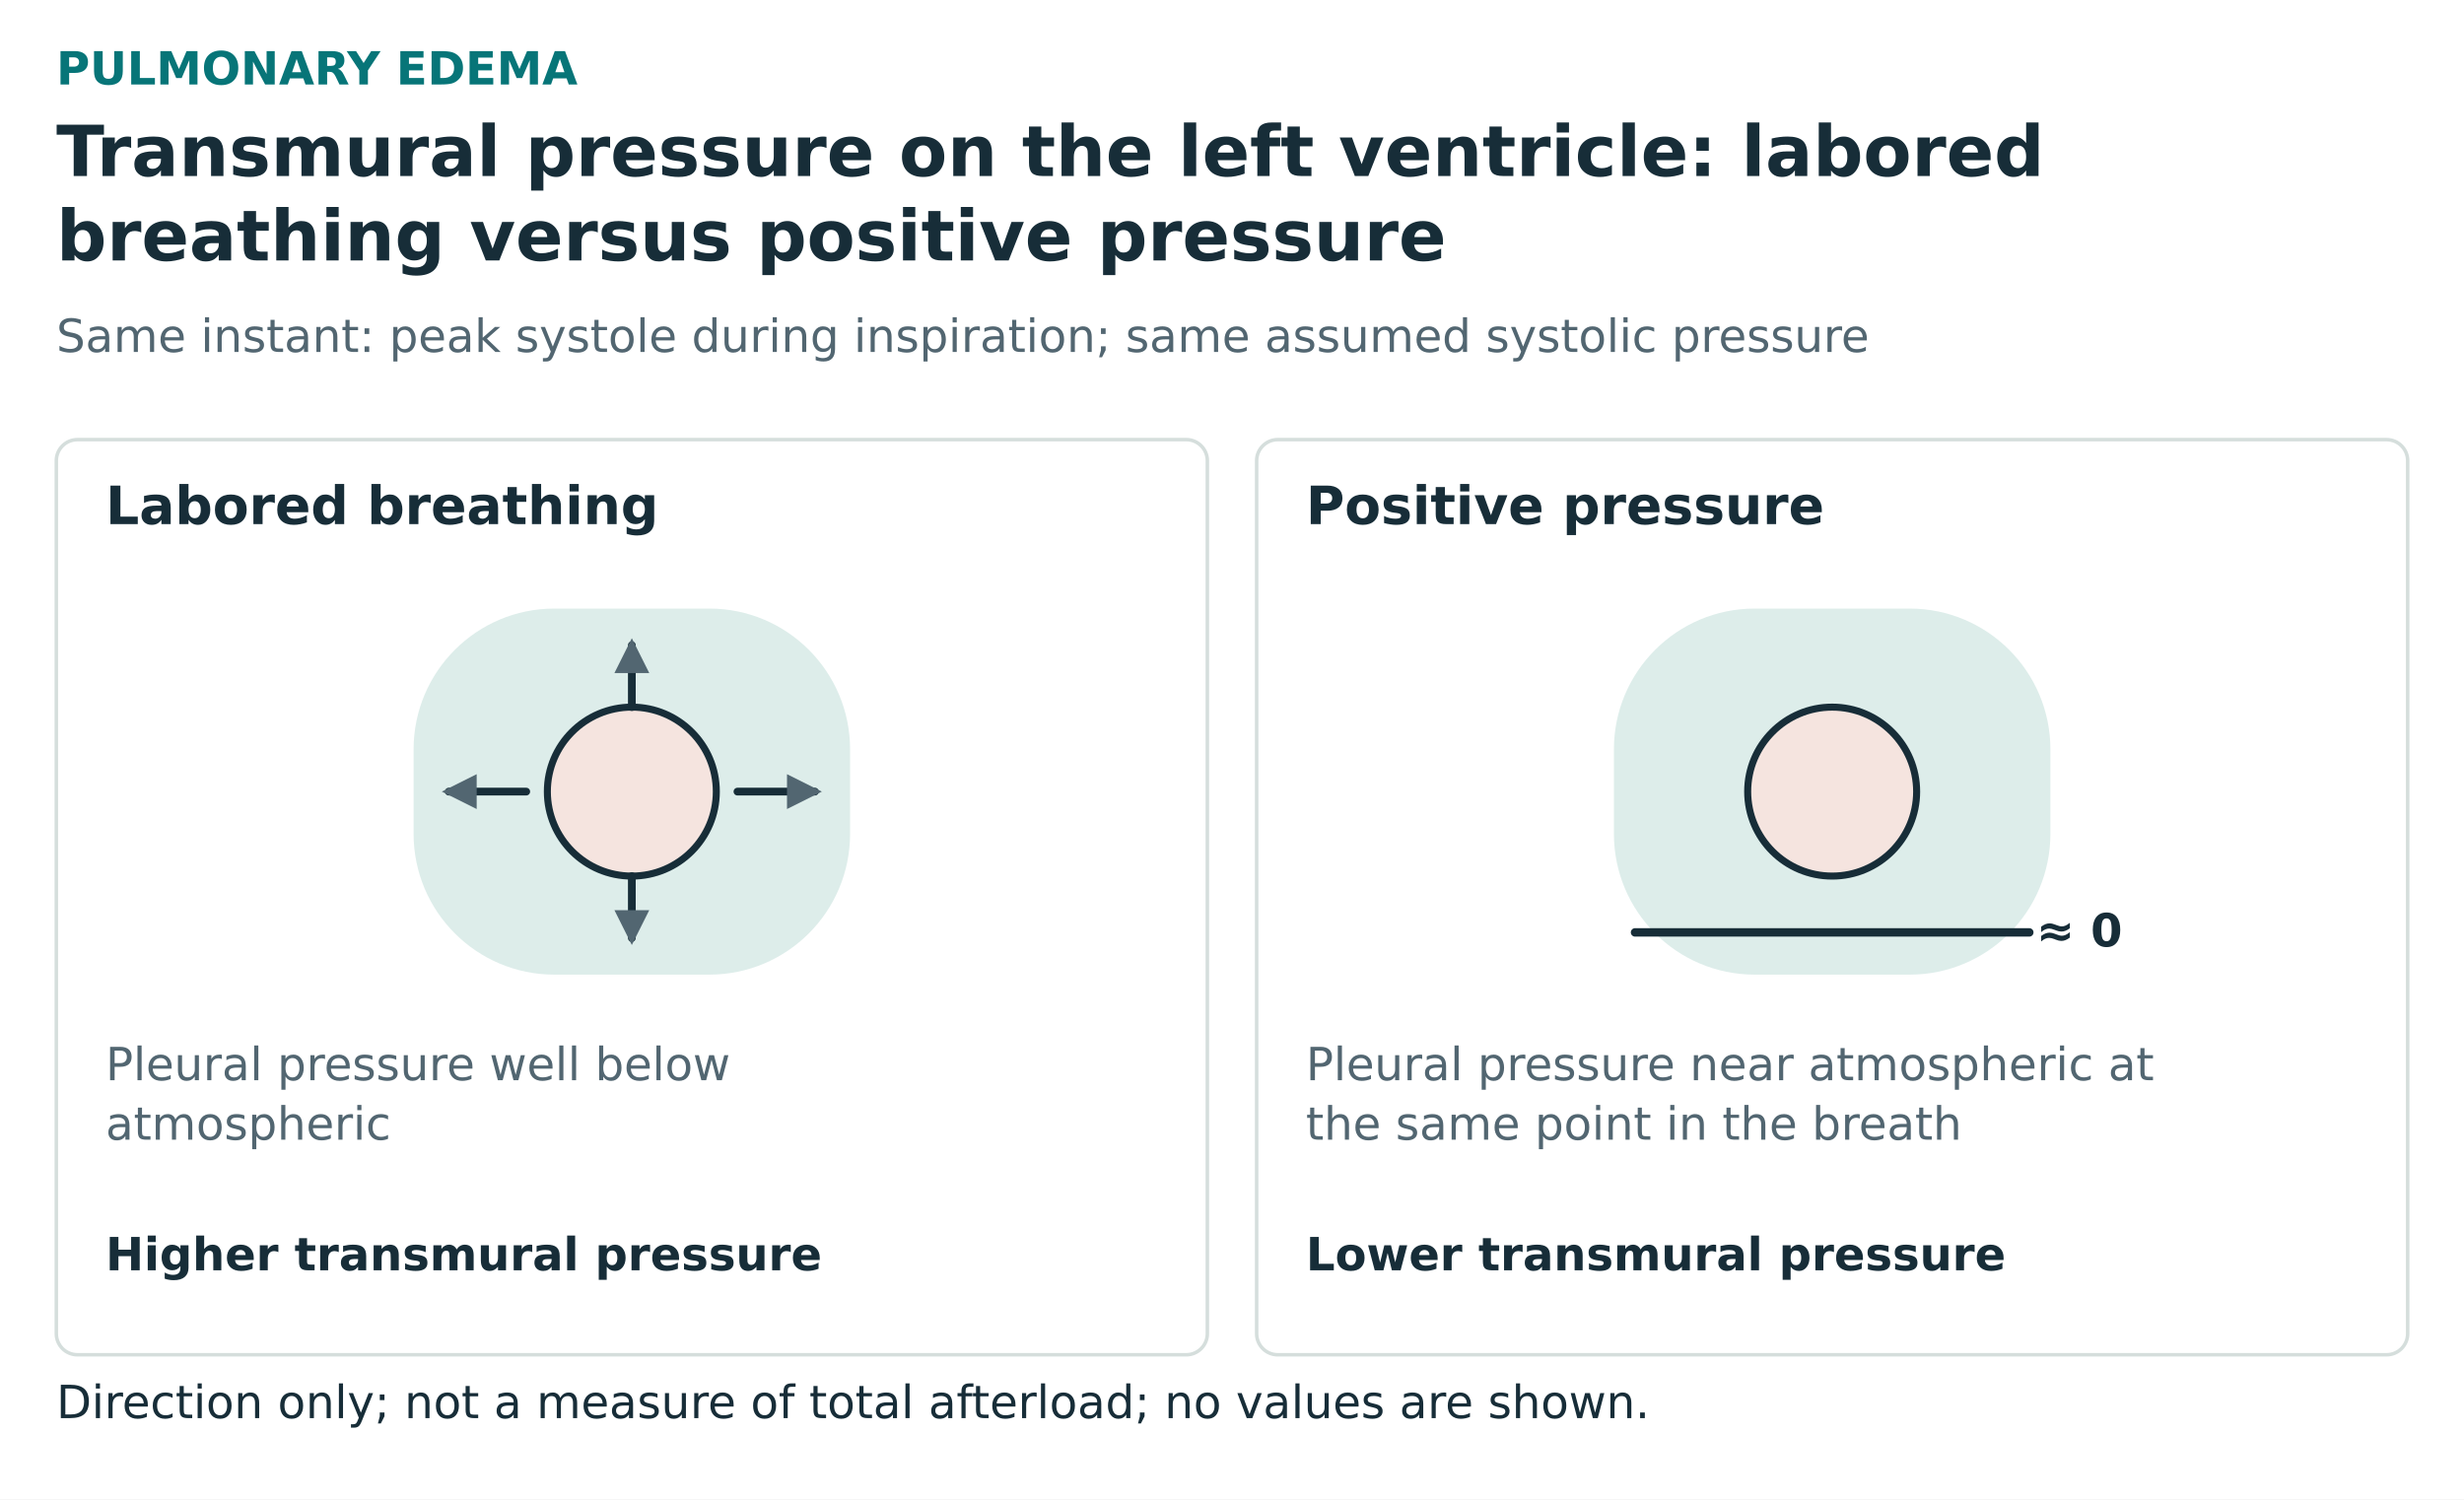
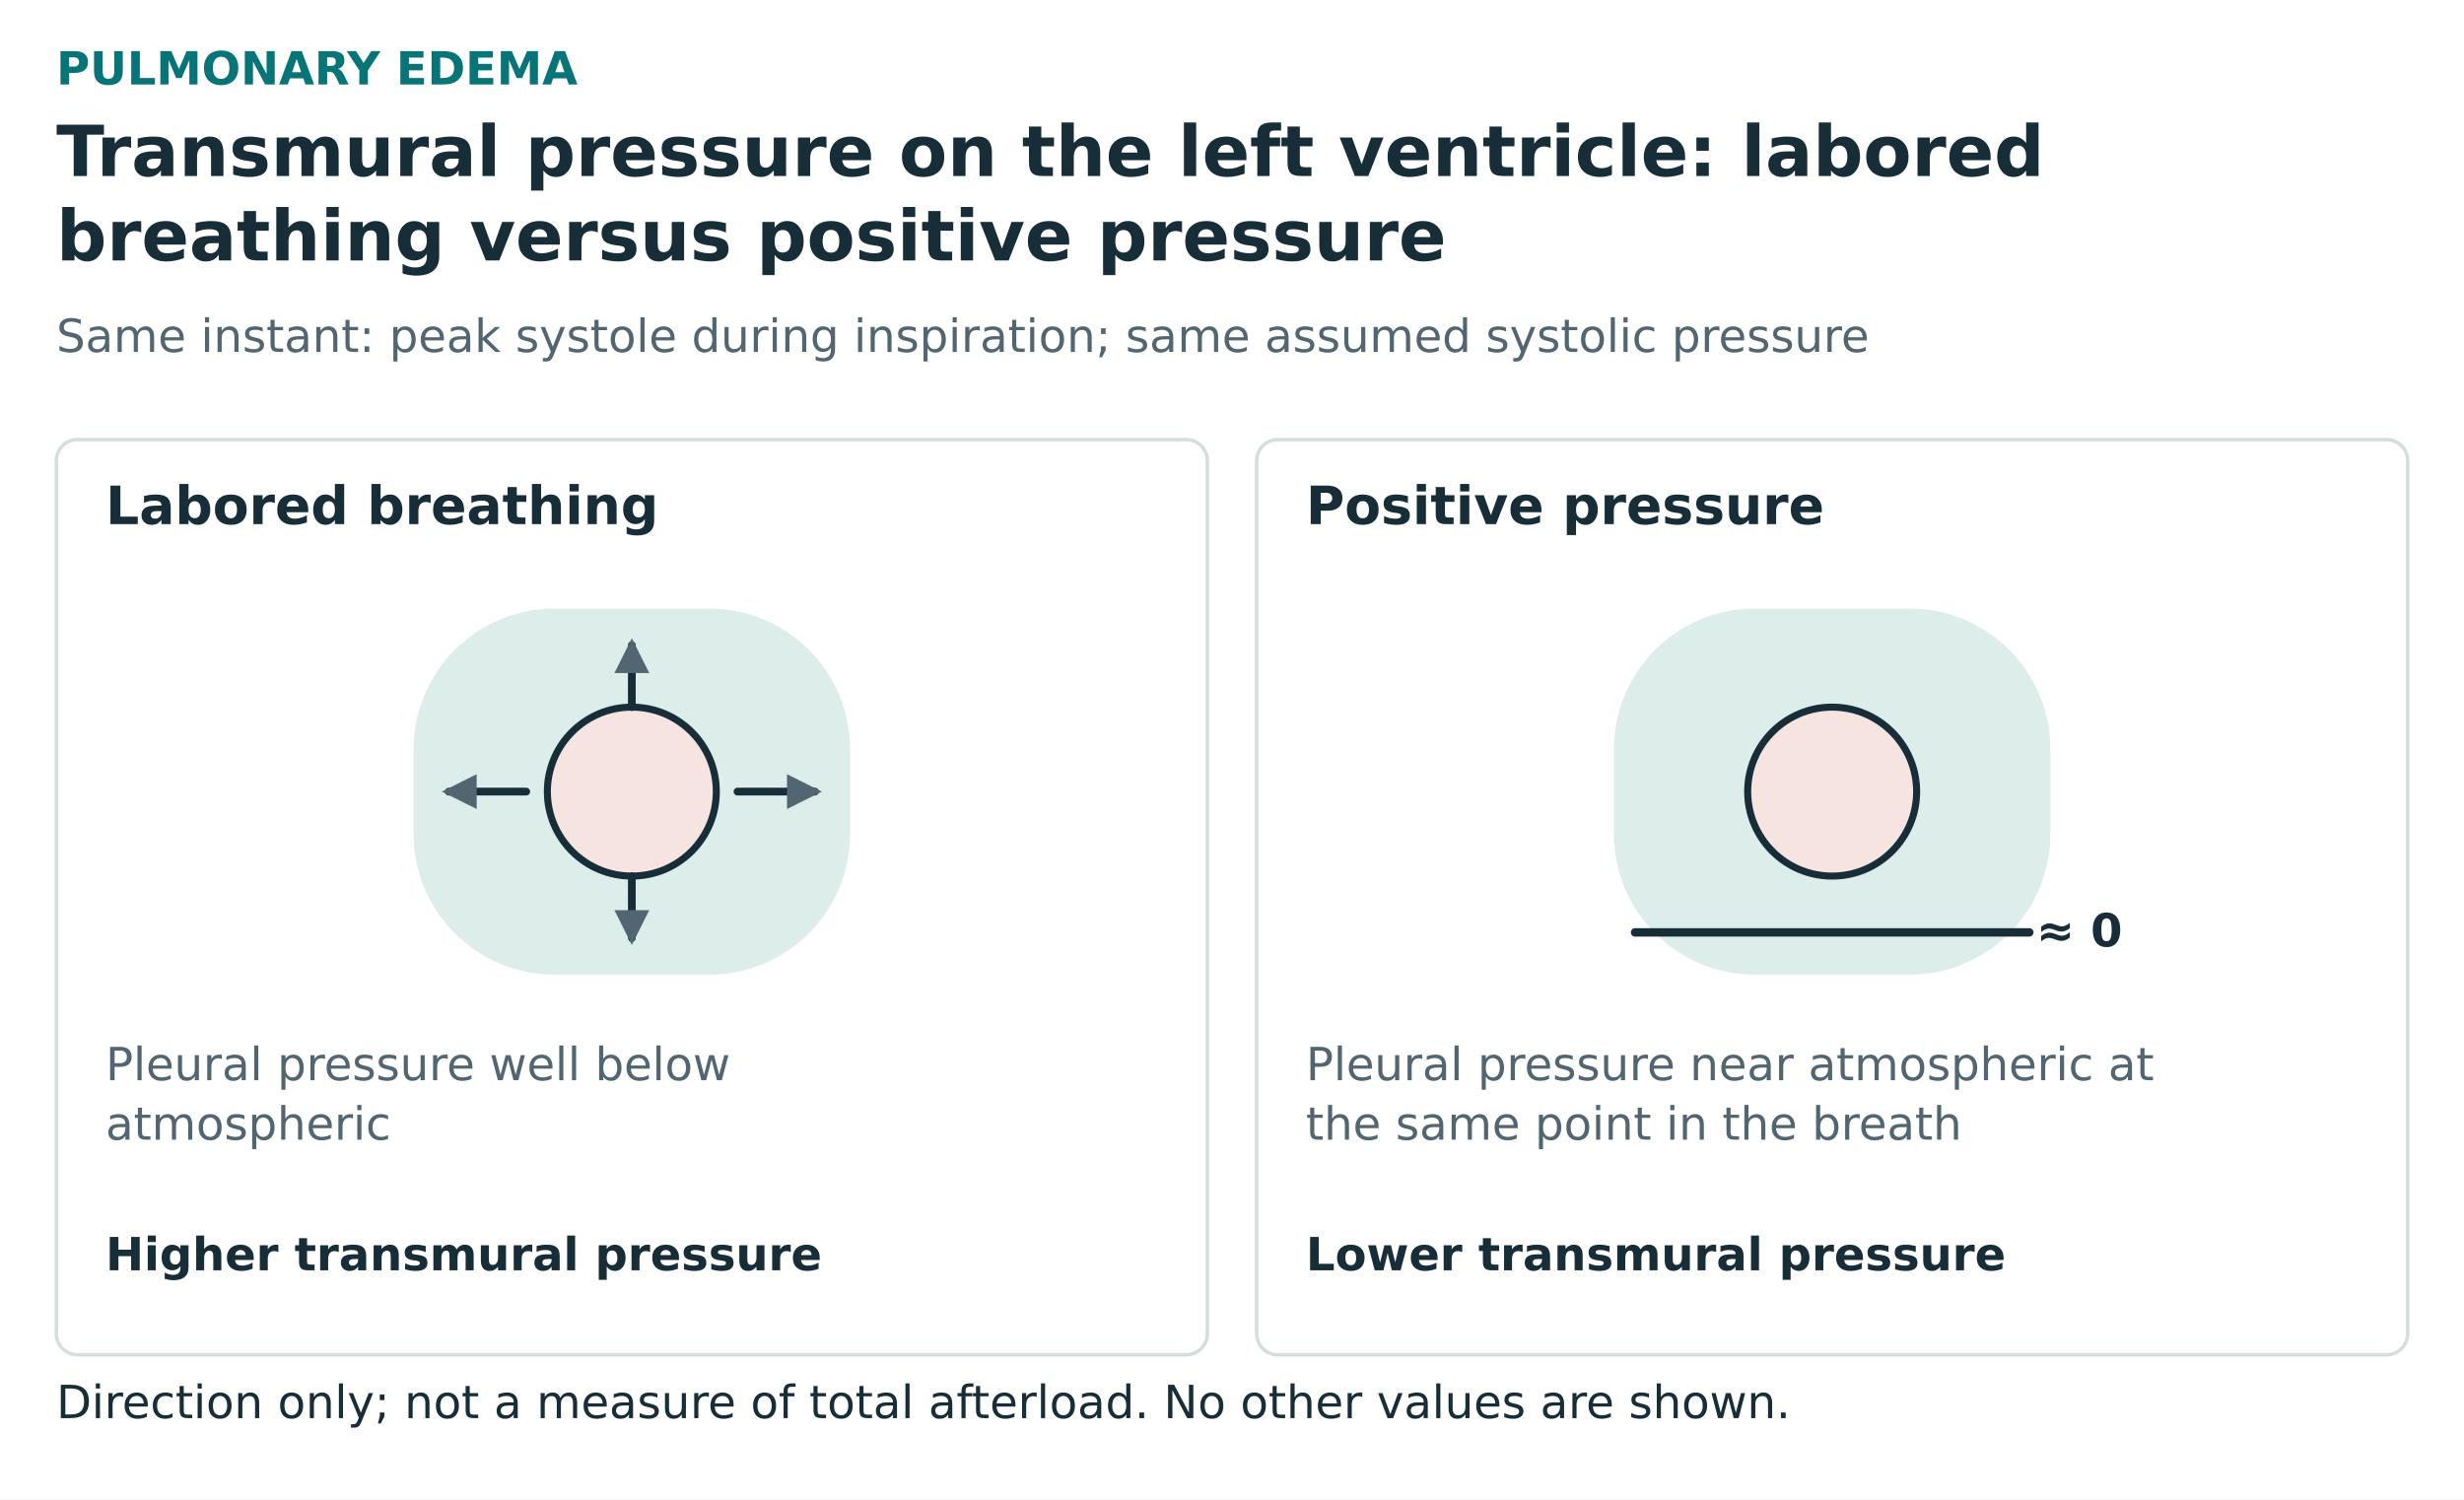
<svg xmlns="http://www.w3.org/2000/svg" class="diagram-print" viewBox="0 0 700 426" role="img" aria-labelledby="fig-r4-03-pleural-pressure-print-title" aria-describedby="fig-r4-03-pleural-pressure-print-desc">
  <style>text{font-family:'DejaVu Sans',system-ui,sans-serif}.fig-r4-03-pleural-pressure-print-t-ink{fill:#172d38}.fig-r4-03-pleural-pressure-print-t-muted{fill:#526671}.fig-r4-03-pleural-pressure-print-t-teal{fill:#077578}.fig-r4-03-pleural-pressure-print-t-red{fill:#af4639}.fig-r4-03-pleural-pressure-print-t-gold{fill:#996613}.fig-r4-03-pleural-pressure-print-bg{fill:#ffffff}.fig-r4-03-pleural-pressure-print-pn{fill:#ffffff;stroke:#d5dedc}.fig-r4-03-pleural-pressure-print-s-teal{stroke:#077578;fill:none}.fig-r4-03-pleural-pressure-print-f-teal{fill:#077578}.fig-r4-03-pleural-pressure-print-s-red{stroke:#af4639;fill:none}.fig-r4-03-pleural-pressure-print-f-red{fill:#af4639}.fig-r4-03-pleural-pressure-print-s-gold{stroke:#996613;fill:none}.fig-r4-03-pleural-pressure-print-f-gold{fill:#996613}.fig-r4-03-pleural-pressure-print-s-muted{stroke:#526671;fill:none}.fig-r4-03-pleural-pressure-print-f-muted{fill:#526671}.fig-r4-03-pleural-pressure-print-s-rule{stroke:#d5dedc;fill:none}.fig-r4-03-pleural-pressure-print-f-rule{fill:#d5dedc}.fig-r4-03-pleural-pressure-print-s-ink{stroke:#172d38;fill:none}.fig-r4-03-pleural-pressure-print-f-ink{fill:#172d38}.fig-r4-03-pleural-pressure-print-f-tt{fill:#ddedea}.fig-r4-03-pleural-pressure-print-f-rt{fill:#f5e4df}</style>
  <defs>
    <marker id="fig-r4-03-pleural-pressure-print-ah" viewBox="0 0 10 10" refX="8" refY="5" markerWidth="4.5" markerHeight="4.5" orient="auto-start-reverse">
      <path class="fig-r4-03-pleural-pressure-print-f-muted" d="M0,0 L10,5 L0,10 z" />
    </marker>
  </defs>
  <rect class="fig-r4-03-pleural-pressure-print-bg" width="700" height="426" />
  <text class="fig-r4-03-pleural-pressure-print-t-teal" x="16.0" y="24.0" font-size="13" font-weight="600" text-anchor="start">PULMONARY EDEMA</text>
  <text class="fig-r4-03-pleural-pressure-print-t-ink" x="16.0" y="50.0" font-size="20" font-weight="600" text-anchor="start">Transmural pressure on the left ventricle: labored</text>
  <text class="fig-r4-03-pleural-pressure-print-t-ink" x="16.0" y="74.0" font-size="20" font-weight="600" text-anchor="start">breathing versus positive pressure</text>
  <text class="fig-r4-03-pleural-pressure-print-t-muted" x="16.0" y="100.0" font-size="13" text-anchor="start">Same instant: peak systole during inspiration; same assumed systolic pressure</text>
  <rect class="fig-r4-03-pleural-pressure-print-pn" x="16.0" y="124.9" width="327.0" height="260.0" rx="6" />
  <text class="fig-r4-03-pleural-pressure-print-t-ink" x="30.0" y="148.9" font-size="15" font-weight="600" text-anchor="start">Labored breathing</text>
  <rect class="fig-r4-03-pleural-pressure-print-f-tt" x="117.5" y="172.9" width="124" height="104" rx="40" />
  <circle class="fig-r4-03-pleural-pressure-print-f-rt" cx="179.5" cy="224.9" r="24" />
  <circle class="fig-r4-03-pleural-pressure-print-s-ink" cx="179.5" cy="224.9" r="24" stroke-width="2" />
  <path class="fig-r4-03-pleural-pressure-print-s-ink" d="M149.5,224.9 L127.5,224.9" stroke-width="2.2" stroke-linecap="round" marker-end="url(#fig-r4-03-pleural-pressure-print-ah)" />
  <path class="fig-r4-03-pleural-pressure-print-s-ink" d="M209.5,224.9 L231.5,224.9" stroke-width="2.2" stroke-linecap="round" marker-end="url(#fig-r4-03-pleural-pressure-print-ah)" />
  <path class="fig-r4-03-pleural-pressure-print-s-ink" d="M179.5,200.9 L179.5,183.3" stroke-width="2.2" stroke-linecap="round" marker-end="url(#fig-r4-03-pleural-pressure-print-ah)" />
  <path class="fig-r4-03-pleural-pressure-print-s-ink" d="M179.5,248.9 L179.5,266.5" stroke-width="2.2" stroke-linecap="round" marker-end="url(#fig-r4-03-pleural-pressure-print-ah)" />
  <text class="fig-r4-03-pleural-pressure-print-t-muted" x="30.0" y="306.9" font-size="13" text-anchor="start">Pleural pressure well below</text>
  <text class="fig-r4-03-pleural-pressure-print-t-muted" x="30.0" y="323.8" font-size="13" text-anchor="start">atmospheric</text>
  <text class="fig-r4-03-pleural-pressure-print-t-ink" x="30.0" y="360.9" font-size="13" font-weight="600" text-anchor="start">Higher transmural pressure</text>
  <rect class="fig-r4-03-pleural-pressure-print-pn" x="357.0" y="124.9" width="327.0" height="260.0" rx="6" />
  <text class="fig-r4-03-pleural-pressure-print-t-ink" x="371.0" y="148.9" font-size="15" font-weight="600" text-anchor="start">Positive pressure</text>
  <rect class="fig-r4-03-pleural-pressure-print-f-tt" x="458.5" y="172.9" width="124" height="104" rx="40" />
  <circle class="fig-r4-03-pleural-pressure-print-f-rt" cx="520.5" cy="224.9" r="24" />
  <circle class="fig-r4-03-pleural-pressure-print-s-ink" cx="520.5" cy="224.9" r="24" stroke-width="2" />
  <path class="fig-r4-03-pleural-pressure-print-s-ink" d="M464.5,264.9 H576.5" stroke-width="2.4" stroke-linecap="round" stroke-linejoin="round" />
  <text class="fig-r4-03-pleural-pressure-print-t-ink" x="578.5" y="268.9" font-size="13" font-weight="600" text-anchor="start">≈ 0</text>
  <text class="fig-r4-03-pleural-pressure-print-t-muted" x="371.0" y="306.9" font-size="13" text-anchor="start">Pleural pressure near atmospheric at</text>
  <text class="fig-r4-03-pleural-pressure-print-t-muted" x="371.0" y="323.8" font-size="13" text-anchor="start">the same point in the breath</text>
  <text class="fig-r4-03-pleural-pressure-print-t-ink" x="371.0" y="360.9" font-size="13" font-weight="600" text-anchor="start">Lower transmural pressure</text>
-   <text class="fig-r4-03-pleural-pressure-print-t-ink" x="16.0" y="402.9" font-size="13" text-anchor="start">Direction only; not a measure of total afterload; no values are shown.</text>
+   <text class="fig-r4-03-pleural-pressure-print-t-ink" x="16.0" y="402.9" font-size="13" text-anchor="start">Direction only; not a measure of total afterload. No other values are shown.</text>
</svg>
